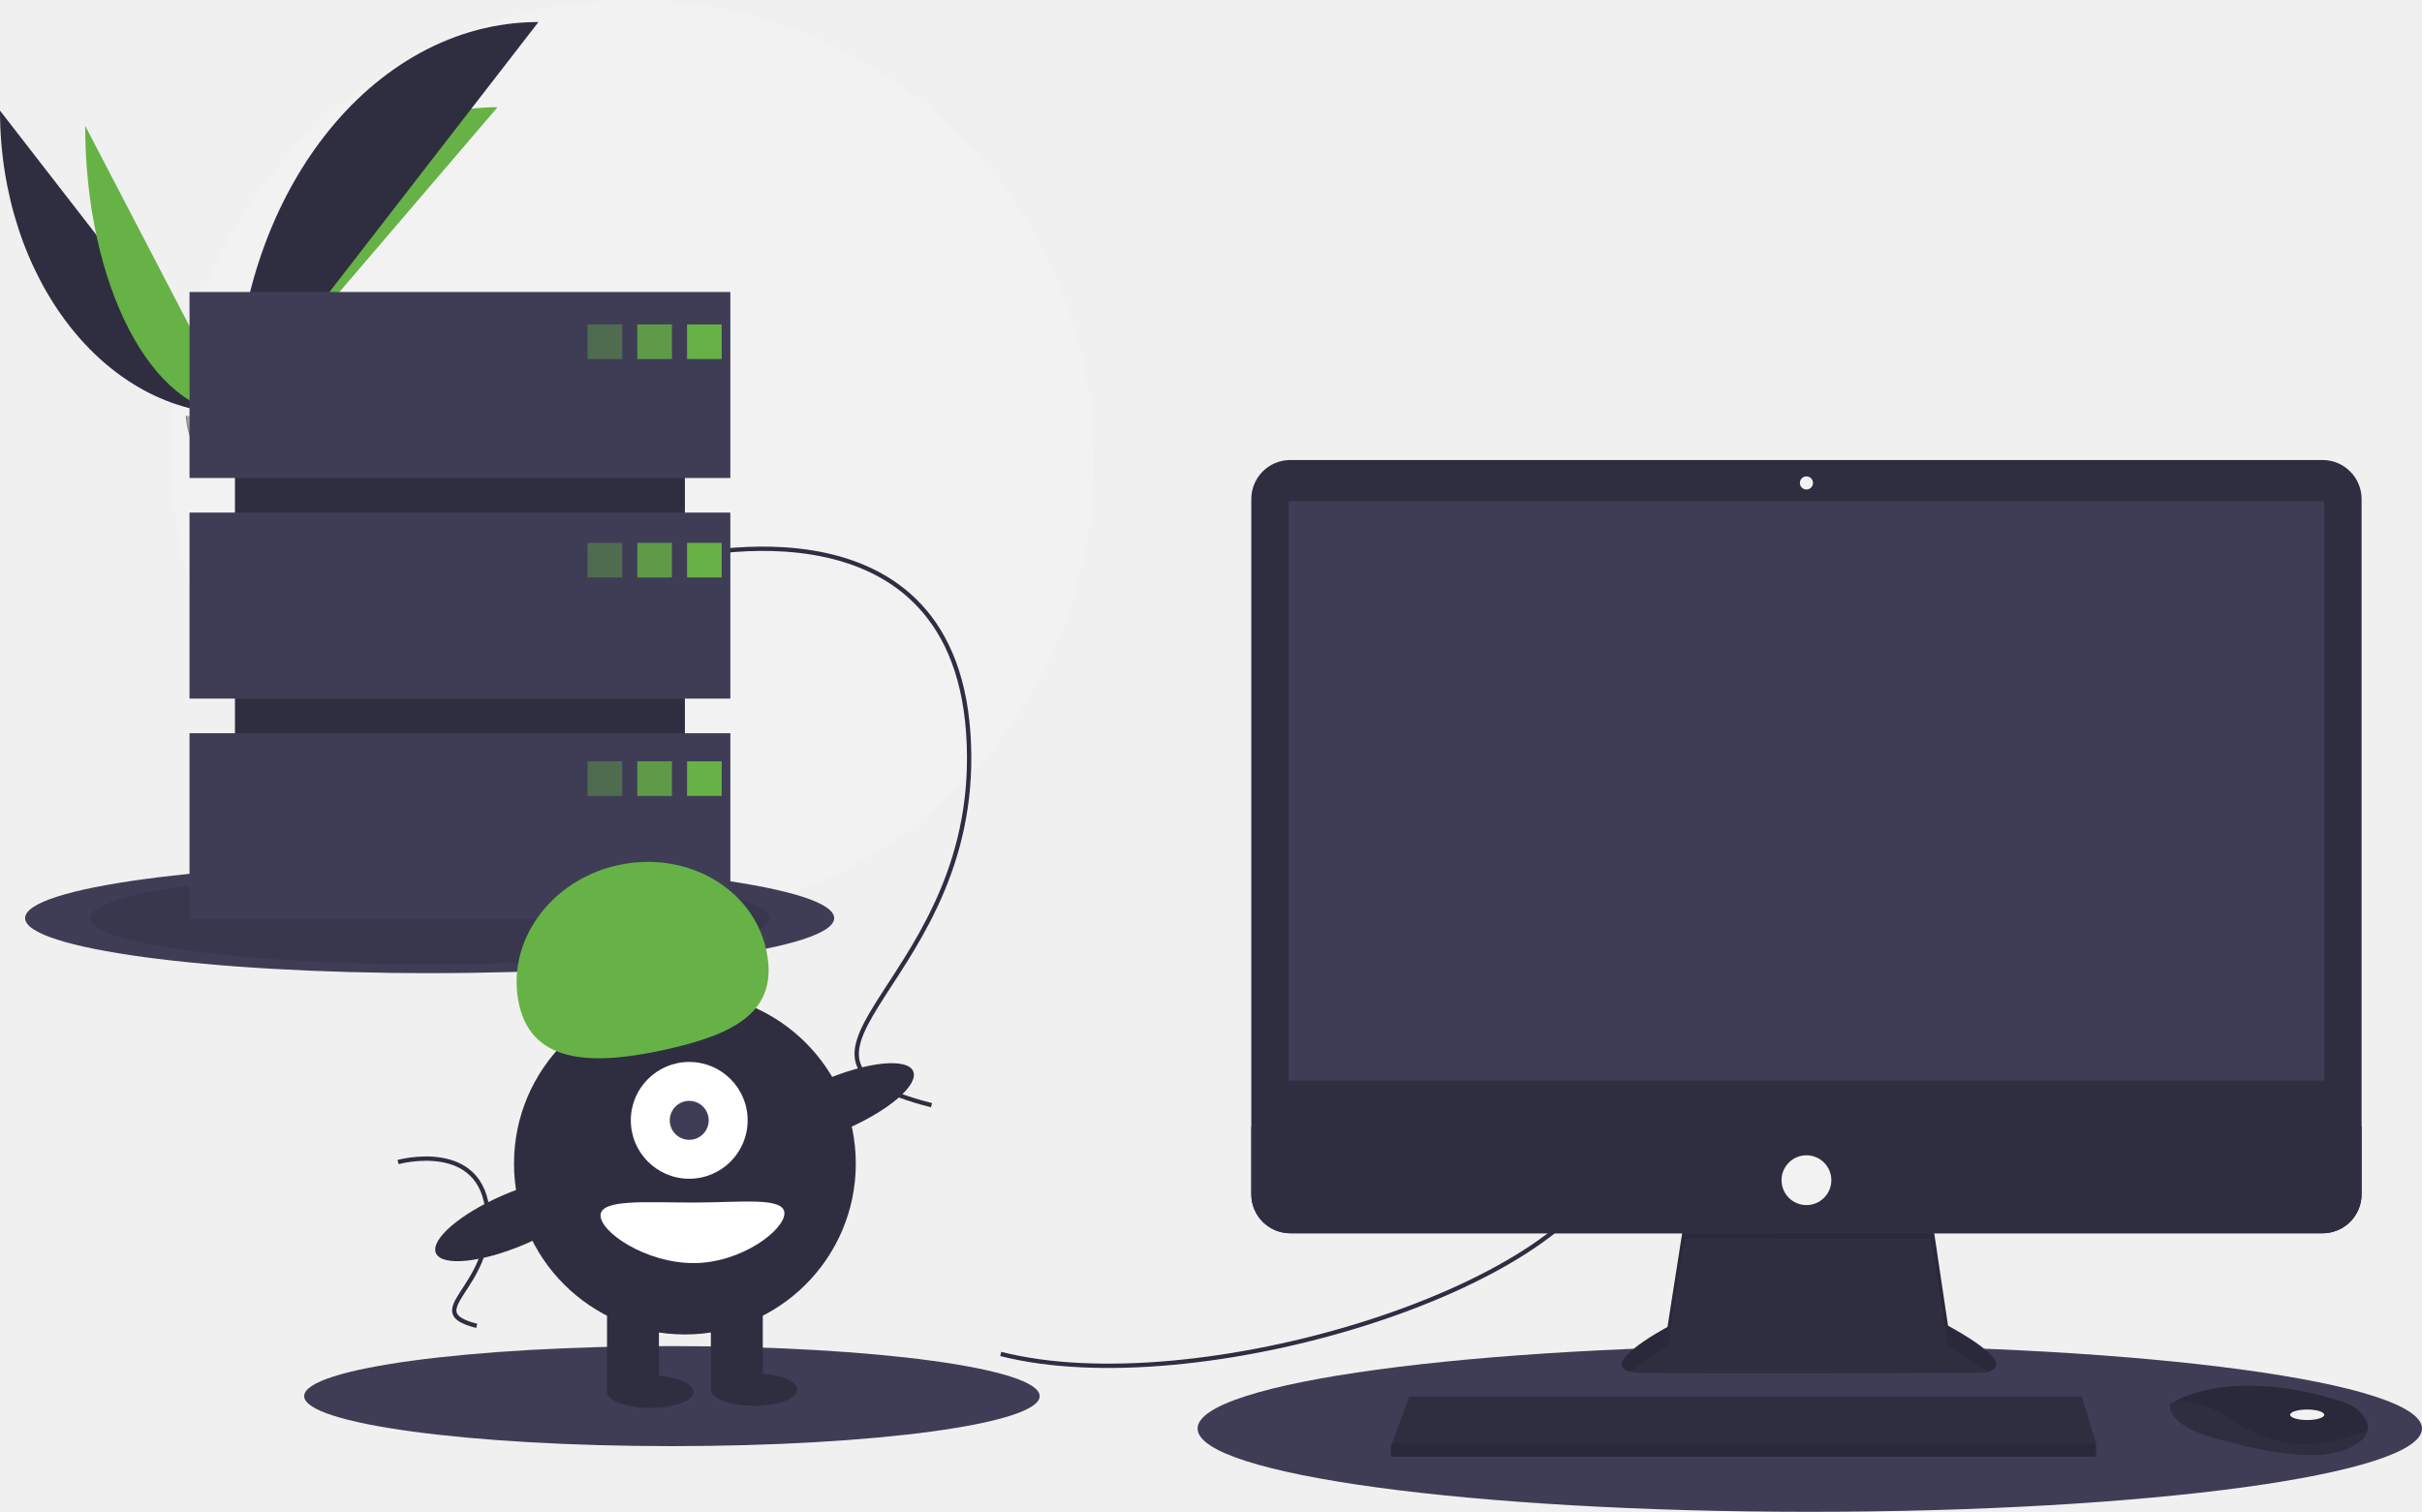
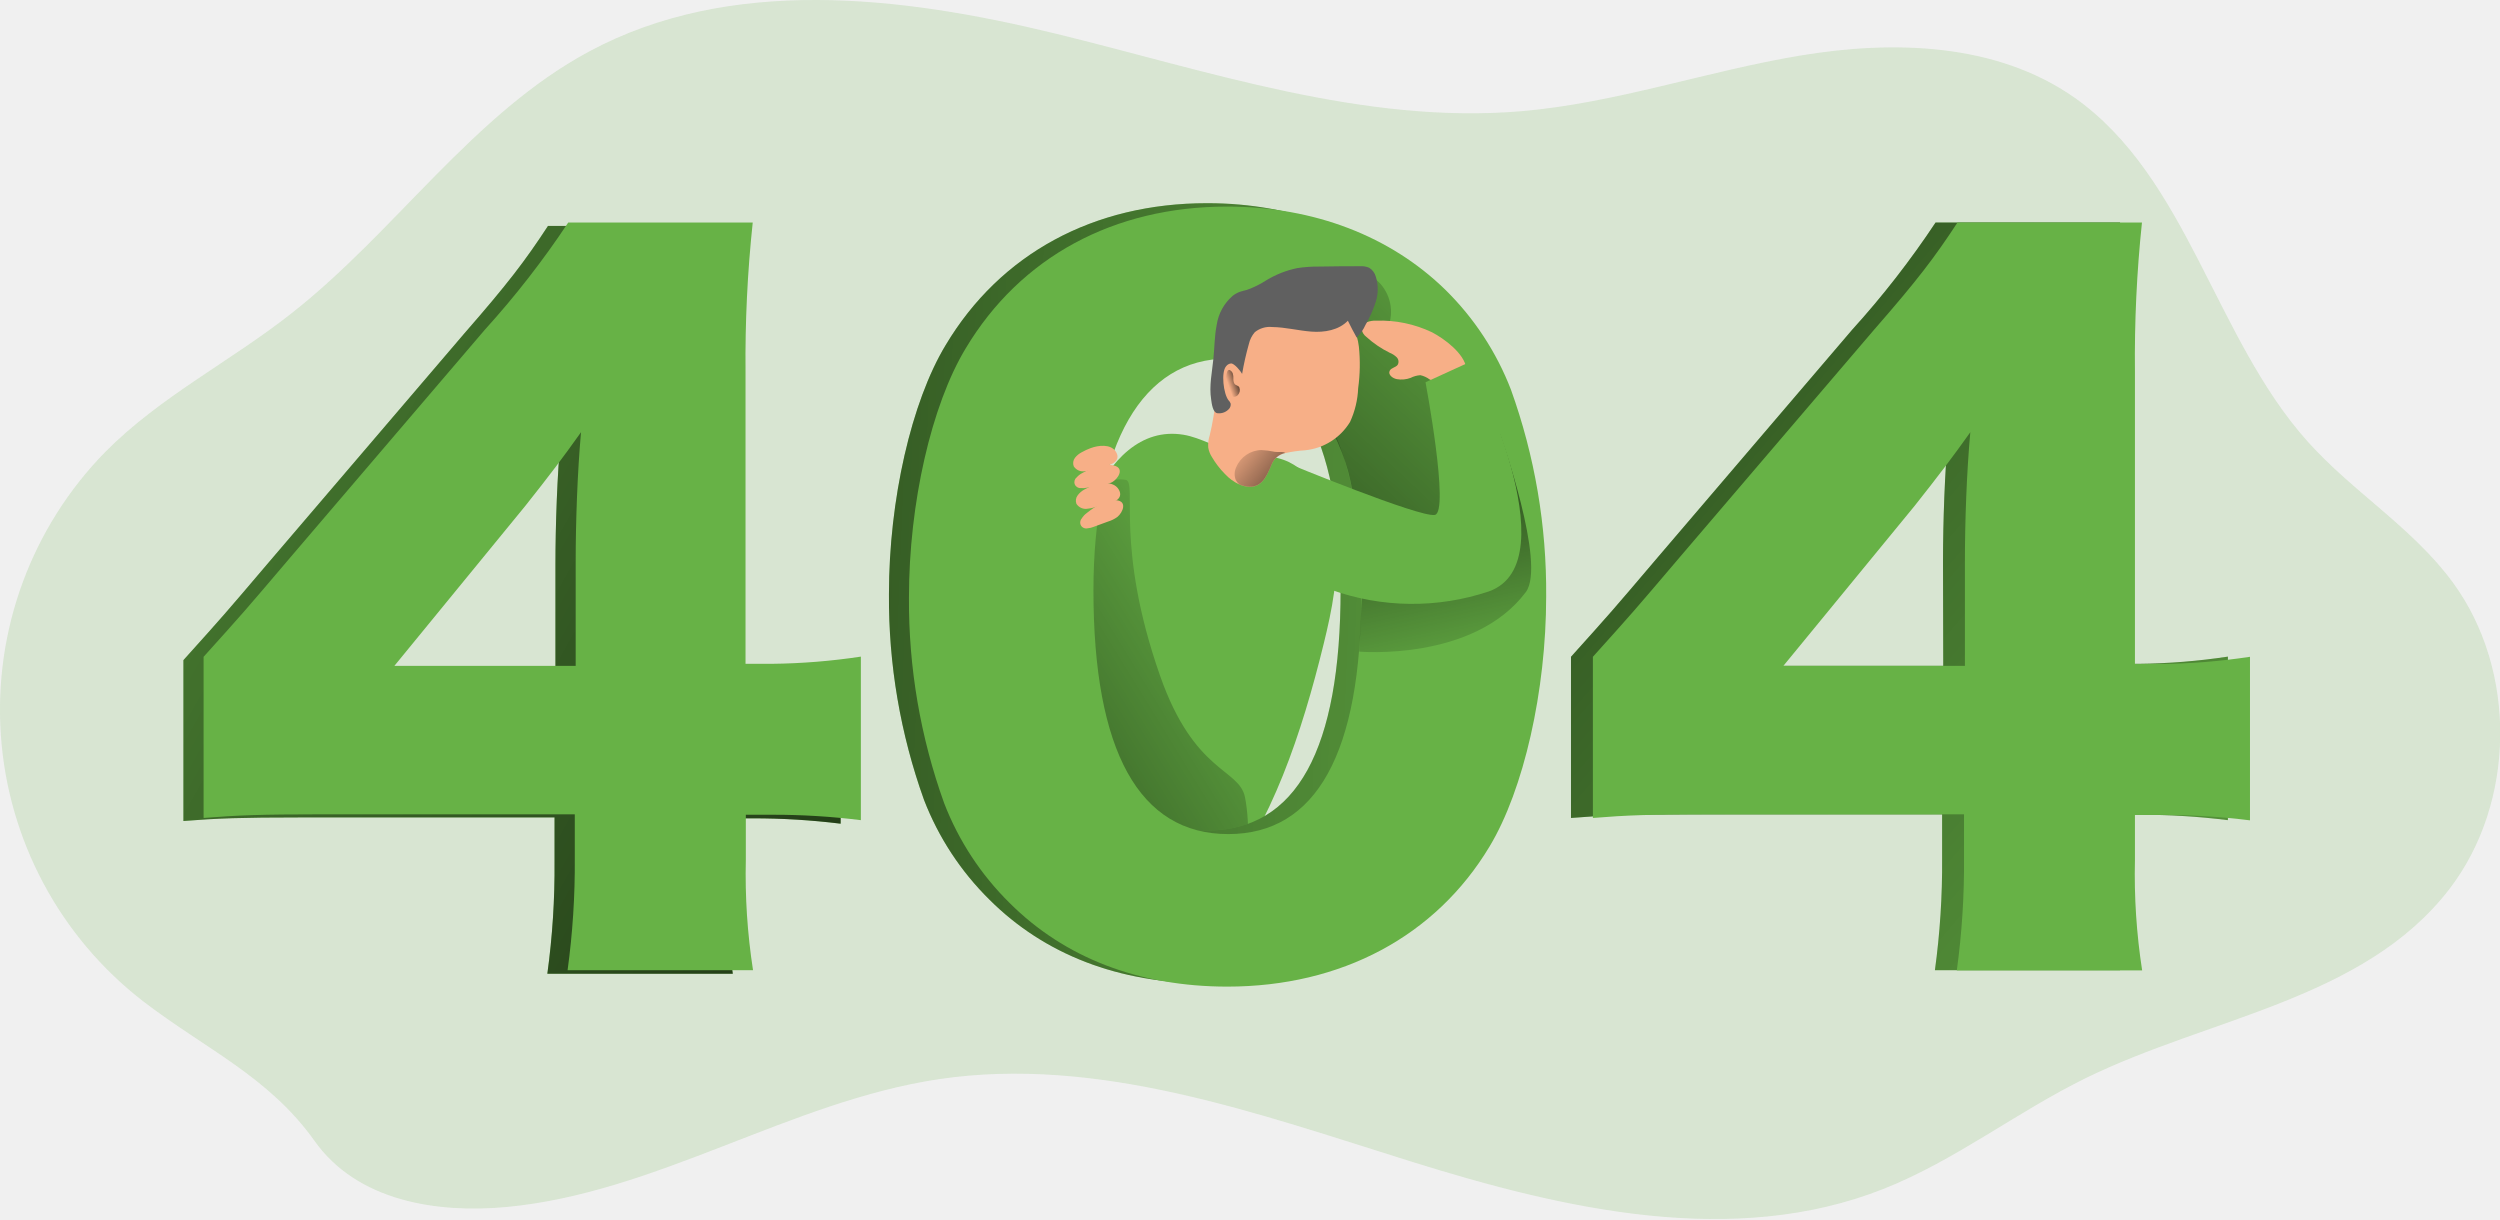
- <svg xmlns="http://www.w3.org/2000/svg" id="aa03ddf9-f8f2-4819-a4ce-be9b0a220741" data-name="Layer 1" width="1119.609" height="699" viewBox="0 0 1119.609 699">
-   <circle cx="292.609" cy="213" r="213" fill="#f2f2f2" />
-   <path d="M31.391,151.642c0,77.498,48.618,140.208,108.701,140.208" transform="translate(-31.39089 -100.5)" fill="#2f2e41" />
-   <path d="M140.092,291.851c0-78.369,54.255-141.784,121.304-141.784" transform="translate(-31.39089 -100.5)" fill="#67b246" />
-   <path d="M70.775,158.668c0,73.615,31.003,133.183,69.316,133.183" transform="translate(-31.39089 -100.5)" fill="#67b246" />
-   <path d="M140.092,291.851c0-100.138,62.71-181.168,140.208-181.168" transform="translate(-31.39089 -100.5)" fill="#2f2e41" />
-   <path d="M117.224,292.839s15.416-.475,20.061-3.783,23.713-7.258,24.866-1.953,23.167,26.388,5.763,26.529-40.439-2.711-45.076-5.535S117.224,292.839,117.224,292.839Z" transform="translate(-31.39089 -100.5)" fill="#a8a8a8" />
-   <path d="M168.224,311.785c-17.404.14-40.439-2.711-45.076-5.535-3.531-2.151-4.938-9.869-5.409-13.43-.326.014-.515.02-.515.02s.976,12.433,5.613,15.257,27.672,5.676,45.076,5.535c5.024-.041,6.759-1.828,6.664-4.475C173.879,310.756,171.963,311.755,168.224,311.785Z" transform="translate(-31.39089 -100.5)" opacity="0.2" />
-   <ellipse cx="198.609" cy="424.5" rx="187" ry="25.44" fill="#3f3d56" />
-   <ellipse cx="198.609" cy="424.5" rx="157" ry="21.359" opacity="0.1" />
-   <ellipse cx="836.609" cy="660.5" rx="283" ry="38.5" fill="#3f3d56" />
-   <ellipse cx="310.609" cy="645.5" rx="170" ry="23.127" fill="#3f3d56" />
-   <path d="M494,726.5c90,23,263-30,282-90" transform="translate(-31.39089 -100.5)" fill="none" stroke="#2f2e41" stroke-miterlimit="10" stroke-width="2" />
-   <path d="M341,359.5s130-36,138,80-107,149-17,172" transform="translate(-31.39089 -100.5)" fill="none" stroke="#2f2e41" stroke-miterlimit="10" stroke-width="2" />
-   <path d="M215.402,637.783s39.072-10.82,41.477,24.044-32.16,44.783-5.109,51.696" transform="translate(-31.39089 -100.5)" fill="none" stroke="#2f2e41" stroke-miterlimit="10" stroke-width="2" />
-   <path d="M810.096,663.74,802.218,714.035s-38.782,20.603-11.513,21.209,155.733,0,155.733,0,24.845,0-14.543-21.815l-7.878-52.719Z" transform="translate(-31.39089 -100.5)" fill="#2f2e41" />
-   <path d="M785.219,734.698c6.193-5.51,16.999-11.252,16.999-11.252l7.878-50.295,113.922.107,7.878,49.582c9.185,5.087,14.875,8.987,18.204,11.978,5.059-1.154,10.587-5.444-18.204-21.389l-7.878-52.719-113.922,3.03L802.218,714.035S769.63,731.35,785.219,734.698Z" transform="translate(-31.39089 -100.5)" opacity="0.1" />
-   <rect x="578.433" y="212.689" width="513.253" height="357.52" rx="18.046" fill="#2f2e41" />
-   <rect x="595.703" y="231.777" width="478.713" height="267.837" fill="#3f3d56" />
-   <circle cx="835.059" cy="223.293" r="3.03" fill="#f2f2f2" />
-   <path d="M1123.077,621.322V652.663a18.043,18.043,0,0,1-18.046,18.046H627.869A18.043,18.043,0,0,1,609.824,652.663V621.322Z" transform="translate(-31.39089 -100.5)" fill="#2f2e41" />
-   <polygon points="968.978 667.466 968.978 673.526 642.968 673.526 642.968 668.678 643.417 667.466 651.452 645.651 962.312 645.651 968.978 667.466" fill="#2f2e41" />
-   <path d="M1125.828,762.034c-.594,2.539-2.836,5.217-7.902,7.75-18.179,9.089-55.143-2.424-55.143-2.424s-28.48-4.848-28.48-17.573a22.725,22.725,0,0,1,2.497-1.485c7.643-4.044,32.984-14.021,77.918.422a18.739,18.739,0,0,1,8.541,5.597C1125.079,756.454,1126.507,759.157,1125.828,762.034Z" transform="translate(-31.39089 -100.5)" fill="#2f2e41" />
-   <path d="M1125.828,762.034c-22.251,8.526-42.084,9.162-62.439-4.975-10.265-7.126-19.591-8.89-26.59-8.756,7.643-4.044,32.984-14.021,77.918.422a18.739,18.739,0,0,1,8.541,5.597C1125.079,756.454,1126.507,759.157,1125.828,762.034Z" transform="translate(-31.39089 -100.5)" opacity="0.1" />
-   <ellipse cx="1066.538" cy="654.135" rx="7.878" ry="2.424" fill="#f2f2f2" />
-   <circle cx="835.059" cy="545.667" r="11.513" fill="#f2f2f2" />
-   <polygon points="968.978 667.466 968.978 673.526 642.968 673.526 642.968 668.678 643.417 667.466 968.978 667.466" opacity="0.1" />
-   <rect x="108.609" y="159" width="208" height="242" fill="#2f2e41" />
-   <rect x="87.609" y="135" width="250" height="86" fill="#3f3d56" />
-   <rect x="87.609" y="237" width="250" height="86" fill="#3f3d56" />
-   <rect x="87.609" y="339" width="250" height="86" fill="#3f3d56" />
-   <rect x="271.609" y="150" width="16" height="16" fill="#67b246" opacity="0.4" />
-   <rect x="294.609" y="150" width="16" height="16" fill="#67b246" opacity="0.8" />
-   <rect x="317.609" y="150" width="16" height="16" fill="#67b246" />
-   <rect x="271.609" y="251" width="16" height="16" fill="#67b246" opacity="0.4" />
-   <rect x="294.609" y="251" width="16" height="16" fill="#67b246" opacity="0.8" />
-   <rect x="317.609" y="251" width="16" height="16" fill="#67b246" />
-   <rect x="271.609" y="352" width="16" height="16" fill="#67b246" opacity="0.4" />
-   <rect x="294.609" y="352" width="16" height="16" fill="#67b246" opacity="0.8" />
-   <rect x="317.609" y="352" width="16" height="16" fill="#67b246" />
-   <circle cx="316.609" cy="538" r="79" fill="#2f2e41" />
-   <rect x="280.609" y="600" width="24" height="43" fill="#2f2e41" />
-   <rect x="328.609" y="600" width="24" height="43" fill="#2f2e41" />
-   <ellipse cx="300.609" cy="643.5" rx="20" ry="7.5" fill="#2f2e41" />
-   <ellipse cx="348.609" cy="642.5" rx="20" ry="7.5" fill="#2f2e41" />
-   <circle cx="318.609" cy="518" r="27" fill="#fff" />
-   <circle cx="318.609" cy="518" r="9" fill="#3f3d56" />
-   <path d="M271.367,565.032c-6.379-28.568,14.012-57.434,45.544-64.475s62.265,10.41,68.644,38.978-14.519,39.104-46.051,46.145S277.746,593.6,271.367,565.032Z" transform="translate(-31.39089 -100.5)" fill="#67b246" />
-   <ellipse cx="417.215" cy="611.344" rx="39.5" ry="12.4" transform="translate(-238.2867 112.9804) rotate(-23.17116)" fill="#2f2e41" />
-   <ellipse cx="269.215" cy="664.344" rx="39.5" ry="12.4" transform="translate(-271.0797 59.02084) rotate(-23.17116)" fill="#2f2e41" />
-   <path d="M394,661.5c0,7.732-19.909,23-42,23s-43-14.268-43-22,20.909-6,43-6S394,653.768,394,661.5Z" transform="translate(-31.39089 -100.5)" fill="#fff" />
+ <svg xmlns="http://www.w3.org/2000/svg" xmlns:xlink="http://www.w3.org/1999/xlink" id="Layer_1" data-name="Layer 1" viewBox="0 0 420.07 204.87">
+   <defs>
+     <linearGradient id="linear-gradient" x1="-65" y1="72.16" x2="262.93" y2="255.66" gradientUnits="userSpaceOnUse">
+       <stop offset="0" stop-opacity="0" />
+       <stop offset="0.99" />
+     </linearGradient>
+     <linearGradient id="linear-gradient-2" x1="217.16" y1="164.75" x2="115.32" y2="227.42" xlink:href="#linear-gradient" />
+     <linearGradient id="linear-gradient-3" x1="425.36" y1="249.21" x2="137.36" y2="3.69" xlink:href="#linear-gradient" />
+     <linearGradient id="linear-gradient-4" x1="295.89" y1="167.21" x2="-18.16" y2="154.47" xlink:href="#linear-gradient" />
+     <linearGradient id="linear-gradient-5" x1="259.24" y1="105.38" x2="169.04" y2="201.94" xlink:href="#linear-gradient" />
+     <linearGradient id="linear-gradient-6" x1="246.43" y1="180.33" x2="233.21" y2="117.97" xlink:href="#linear-gradient" />
+     <linearGradient id="linear-gradient-7" x1="206.63" y1="128.36" x2="209.22" y2="127.46" xlink:href="#linear-gradient" />
+     <linearGradient id="linear-gradient-8" x1="207.32" y1="138.38" x2="222.61" y2="150.91" xlink:href="#linear-gradient" />
+   </defs>
+   <path d="M24.31,232A61.89,61.89,0,0,1,18,139.67c9.16-9.24,21-15.18,31.16-23.18,17.57-13.75,30.58-33.61,50.18-44.11,23.6-12.65,52.2-9.31,78.12-3S229.42,84.73,256,82.45c15.83-1.37,31.07-6.73,46.75-9.34s32.88-2.14,46,7c19.1,13.39,23.64,40.45,39.31,57.9,7.59,8.46,17.67,14.48,24.39,23.68,10.81,14.79,10.53,37-.65,51.51-14.32,18.55-40.16,21.49-61,31.69-11.6,5.68-22,13.87-34,18.63-25.22,10-53.59,3.49-79.45-4.59s-52.5-17.8-79.27-13.84c-25,3.72-47.53,19.15-72.74,21.49-11.7,1.09-25.06-1-32.21-11.1C45.44,244.65,34.72,240,24.31,232Z" transform="translate(-0.27 -63.77)" fill="#67b246" opacity="0.18" style="isolation:isolate" />
+   <path d="M31.09,174.69c6.79-7.55,6.79-7.55,14.49-16.61l32.77-38.35c7.25-8.31,10.12-12.08,14-18h31a217,217,0,0,0-1.21,25.06V175.9h4.38a105.88,105.88,0,0,0,15-1.21v27.48a120.64,120.64,0,0,0-14.8-.9h-4.53v7.55a105.46,105.46,0,0,0,1.21,18.57H92.24a131,131,0,0,0,1.21-18.87v-7.4H50.72c-9.82,0-14,.15-19.63.6Zm62.51-16c0-6.8.3-15.1.91-21.75-3,4.23-5.29,7.25-9.36,12.38L63.1,176.2H93.6Z" transform="translate(-0.27 -63.77)" fill="#67b246" />
+   <path d="M31.09,174.69c6.79-7.55,6.79-7.55,14.49-16.61l32.77-38.35c7.25-8.31,10.12-12.08,14-18h31a217,217,0,0,0-1.21,25.06V175.9h4.38a105.88,105.88,0,0,0,15-1.21v27.48a120.64,120.64,0,0,0-14.8-.9h-4.53v7.55a105.46,105.46,0,0,0,1.21,18.57H92.24a131,131,0,0,0,1.21-18.87v-7.4H50.72c-9.82,0-14,.15-19.63.6Zm62.51-16c0-6.8.3-15.1.91-21.75-3,4.23-5.29,7.25-9.36,12.38L63.1,176.2H93.6Z" transform="translate(-0.27 -63.77)" fill="url(#linear-gradient)" />
+   <path d="M199.13,136.82c3,.5,5.79,2.34,8.8,3,2.63.6,5.4.29,8,1.21,4.85,1.72,8,7.57,8.69,13.44s-.54,11.81-1.94,17.51C219,187,214,202,205,213.39c-.63.79-1.39,1.62-2.32,1.6a3.22,3.22,0,0,1-1.73-.81,28.88,28.88,0,0,1-5.15-4.51c-2.4-2.89-3.79-6.7-5-10.48-3.41-10.64-9.92-17.38-11.13-28.66C178.35,158.7,184.82,134.46,199.13,136.82Z" transform="translate(-0.27 -63.77)" fill="#67b246" />
+   <path d="M189.45,144.4a5.39,5.39,0,0,0-3.71.67,10.08,10.08,0,0,0-4.59,6.54,25.28,25.28,0,0,0-.29,8.19,110.85,110.85,0,0,0,4.63,23.58c.7,2.22-1.3,7.49.15,9.31,1.18,1.48.59,10.37,2.13,11.47,4.27,3.08,13.14,1.38,17.41,4.46,5.53,4,5.16-6.56,4.28-10.91-1-4.85-8.51-4-14.26-20.38C187.55,155.53,191.41,144.85,189.45,144.4Z" transform="translate(-0.27 -63.77)" fill="url(#linear-gradient-2)" />
+   <path d="M264.24,174.13c6.79-7.55,6.79-7.55,14.49-16.61l32.77-38.36a150.72,150.72,0,0,0,14-18h31a217,217,0,0,0-1.21,25.07v49.08h4.38a107.39,107.39,0,0,0,14.95-1.21v27.48a118.69,118.69,0,0,0-14.8-.91h-4.53v7.55a105.32,105.32,0,0,0,1.21,18.57H325.39A131,131,0,0,0,326.6,208v-7.4H283.87c-9.82,0-14.05.15-19.63.61Zm62.51-16c0-6.8.3-15.1.9-21.74-3,4.22-5.28,7.24-9.36,12.38l-22,26.88h30.5Z" transform="translate(-0.27 -63.77)" fill="#67b246" />
+   <path d="M264.24,174.13c6.79-7.55,6.79-7.55,14.49-16.61l32.77-38.36a150.72,150.72,0,0,0,14-18h31a217,217,0,0,0-1.21,25.07v49.08h4.38a107.39,107.39,0,0,0,14.95-1.21v27.48a118.69,118.69,0,0,0-14.8-.91h-4.53v7.55a105.32,105.32,0,0,0,1.21,18.57H325.39A131,131,0,0,0,326.6,208v-7.4H283.87c-9.82,0-14.05.15-19.63.61Zm62.51-16c0-6.8.3-15.1.9-21.74-3,4.22-5.28,7.24-9.36,12.38l-22,26.88h30.5Z" transform="translate(-0.27 -63.77)" fill="url(#linear-gradient-3)" />
+   <path d="M166.53,214.94a47.64,47.64,0,0,1-11-16.77,100.34,100.34,0,0,1-5.89-34.58c0-15.85,3.78-32.31,9.52-41.82,9.21-15.41,24.91-23.86,43.94-23.86,14.65,0,27.48,5,36.69,14a47.6,47.6,0,0,1,11,16.76,100.62,100.62,0,0,1,5.88,34.73c0,15.86-3.77,32.47-9.51,42C238.1,220.52,222.25,229,203.07,229,188.27,229,175.74,224.14,166.53,214.94Zm14-52.55c0,27,7.7,40.92,22.65,40.92s22.35-13.59,22.35-40.47c0-25.82-7.85-39.41-22.5-39.41C188.88,123.43,180.57,137.77,180.57,162.39Z" transform="translate(-0.27 -63.77)" fill="#67b246" />
+   <path d="M166.53,214.94a47.64,47.64,0,0,1-11-16.77,100.34,100.34,0,0,1-5.89-34.58c0-15.85,3.78-32.31,9.52-41.82,9.21-15.41,24.91-23.86,43.94-23.86,14.65,0,27.48,5,36.69,14a47.6,47.6,0,0,1,11,16.76,100.62,100.62,0,0,1,5.88,34.73c0,15.86-3.77,32.47-9.51,42C238.1,220.52,222.25,229,203.07,229,188.27,229,175.74,224.14,166.53,214.94Zm14-52.55c0,27,7.7,40.92,22.65,40.92s22.35-13.59,22.35-40.47c0-25.82-7.85-39.41-22.5-39.41C188.88,123.43,180.57,137.77,180.57,162.39Z" transform="translate(-0.27 -63.77)" fill="url(#linear-gradient-4)" />
+   <path d="M34.48,174.13c6.8-7.55,6.8-7.55,14.5-16.61l32.77-38.36a150.72,150.72,0,0,0,14-18h31a217,217,0,0,0-1.21,25.07v49.08h4.38a107.39,107.39,0,0,0,15-1.21v27.48a118.69,118.69,0,0,0-14.8-.91h-4.53v7.55a105.32,105.32,0,0,0,1.21,18.57H95.64A131,131,0,0,0,96.85,208v-7.4H54.11c-9.81,0-14,.15-19.63.61Zm62.52-16c0-6.8.3-15.1.9-21.74-3,4.22-5.28,7.24-9.36,12.38l-22,26.88H97Z" transform="translate(-0.27 -63.77)" fill="#67b246" />
+   <path d="M169.92,215.5a47.62,47.62,0,0,1-11-16.76A100.34,100.34,0,0,1,153,164.16c0-15.85,3.78-32.31,9.52-41.83,9.21-15.4,24.91-23.85,43.94-23.85,14.64,0,27.48,5,36.69,14a47.48,47.48,0,0,1,11,16.76A100.35,100.35,0,0,1,260.07,164c0,15.85-3.77,32.47-9.51,42-9.06,15.1-24.92,23.55-44.09,23.55C191.67,229.54,179.14,224.71,169.92,215.5ZM184,163c0,27,7.7,40.92,22.65,40.92,14.8,0,22.35-13.59,22.35-40.46,0-25.83-7.86-39.42-22.5-39.42C192.27,124,184,138.34,184,163Z" transform="translate(-0.27 -63.77)" fill="#67b246" />
+   <path d="M231.1,110.45a7.06,7.06,0,0,1,2.71,7.34,14.34,14.34,0,0,1,9.74,5.2,18.8,18.8,0,0,1,3.75,9.77,51.3,51.3,0,0,1-.23,10.58,11,11,0,0,1-.74,3.54,7.5,7.5,0,0,1-5.13,3.85,22.09,22.09,0,0,1-6.6.31l-5.25-.28a1.08,1.08,0,0,1-.5-.11,1,1,0,0,1-.35-.72c-.36-2.15-.91-3.09-1.3-5.24a33.51,33.51,0,0,0-5.6-12.59,4.72,4.72,0,0,1-1-1.95,5.29,5.29,0,0,1,.64-2.86A39.39,39.39,0,0,0,223,122a55.82,55.82,0,0,1,1.65-6.38,9.36,9.36,0,0,1,4-5.08" transform="translate(-0.27 -63.77)" fill="url(#linear-gradient-5)" />
+   <path d="M228.65,173.26s19.22,1.7,28-10c3.5-4.64-4.3-26.5-4.3-26.5l-8.87,15.88-14,3.18Z" transform="translate(-0.27 -63.77)" fill="url(#linear-gradient-6)" />
+   <path d="M267.92,174.13c6.79-7.55,6.79-7.55,14.49-16.61l32.77-38.36c7.25-8.3,10.12-12.08,14-18h31A217,217,0,0,0,359,126.26v49.08h4.38a107.39,107.39,0,0,0,14.95-1.21v27.48a118.69,118.69,0,0,0-14.8-.91H359v7.55a105.32,105.32,0,0,0,1.21,18.57H329.07A131,131,0,0,0,330.28,208v-7.4H287.55c-9.82,0-14.05.15-19.63.61Zm62.51-16c0-6.8.3-15.1.91-21.74-3,4.22-5.29,7.24-9.36,12.38l-22.05,26.88h30.5Z" transform="translate(-0.27 -63.77)" fill="#67b246" />
+   <path d="M183.55,139.06a10.18,10.18,0,0,0-1.5.69,3.47,3.47,0,0,0-1.16.95,1.48,1.48,0,0,0-.2,1.43,1.86,1.86,0,0,0,1.93.81c1.23-.12,2.37-.73,3.6-.94s2.39-1.06,1.52-2.37S184.78,138.6,183.55,139.06Z" transform="translate(-0.27 -63.77)" fill="#f7af87" />
+   <path d="M187.47,142c-1.8-.47-3.68.32-5.3,1.23a3.13,3.13,0,0,0-1,.77,1,1,0,0,0,.69,1.78,3.39,3.39,0,0,0,1.1-.07l2.49-.43a5.34,5.34,0,0,0,1.67-.48C188.25,144.14,189.21,142.43,187.47,142Z" transform="translate(-0.27 -63.77)" fill="#f7af87" />
+   <path d="M184,145.31a11.38,11.38,0,0,0-1.5.7,3.47,3.47,0,0,0-1.16,1,1.49,1.49,0,0,0-.2,1.42,1.86,1.86,0,0,0,1.93.81c1.23-.12,2.37-.73,3.6-.94s2.39-1.05,1.52-2.37S185.21,144.85,184,145.31Z" transform="translate(-0.27 -63.77)" fill="#f7af87" />
+   <path d="M187.88,147.83c-1.85-.15-3.56,1-5,2.14a3.28,3.28,0,0,0-.87.95,1,1,0,0,0,1,1.62,3.3,3.3,0,0,0,1.06-.26l2.37-.87a5.34,5.34,0,0,0,1.57-.77C189,149.82,189.67,148,187.88,147.83Z" transform="translate(-0.27 -63.77)" fill="#f7af87" />
+   <path d="M240.88,119.6a20.16,20.16,0,0,0-9.35-1.95,3.9,3.9,0,0,0-1.6.26,1.4,1.4,0,0,0-.84,1.28,1.94,1.94,0,0,0,.76,1.18,17,17,0,0,0,3.94,2.68,3.51,3.51,0,0,1,1.16.75,1.06,1.06,0,0,1,.17,1.27c-.33.46-1.09.48-1.34,1-.33.65.5,1.29,1.22,1.41a4.43,4.43,0,0,0,2.28-.21,4.25,4.25,0,0,1,1.64-.46,4,4,0,0,1,1.56.71c1.58.9,6.49.93,6.18-1.81C246.37,123.17,242.9,120.65,240.88,119.6Z" transform="translate(-0.27 -63.77)" fill="#f7af87" />
+   <path d="M216.72,141.65s22.11,9.11,24.64,8.64S239.8,128,239.8,128l7.54-3.45s17,33.7,3.08,38.6a40.45,40.45,0,0,1-26.48-.28Z" transform="translate(-0.27 -63.77)" fill="#67b246" />
+   <path d="M228.48,129a14.94,14.94,0,0,1-1.36,5.66,10,10,0,0,1-7.55,4.77,22.39,22.39,0,0,0-3.34.47,3.15,3.15,0,0,0-2.29,1.91c-.89,2.16-1.81,4.35-4.68,3.62a3.6,3.6,0,0,1-.78-.27,7.72,7.72,0,0,1-2.39-1.75,14.39,14.39,0,0,1-2.18-2.84,4.15,4.15,0,0,1-.62-1.58,5.16,5.16,0,0,1,.24-2.05c1-4,1.16-8.53,2.58-12.43a18.24,18.24,0,0,1,7.86-9.42c3.59-2.09,8.58-2.12,11.63.73a10.5,10.5,0,0,1,3,6.2A29.12,29.12,0,0,1,228.48,129Z" transform="translate(-0.27 -63.77)" fill="#f7af87" />
+   <path d="M204.16,124c.19-1.88.18-3.79.55-5.64a8,8,0,0,1,2.67-4.87,4.44,4.44,0,0,1,1.2-.68c.39-.14.8-.22,1.2-.33a15.76,15.76,0,0,0,3.34-1.66,16.49,16.49,0,0,1,5.12-2,22.74,22.74,0,0,1,3.69-.26q3.4-.06,6.83-.06a3.36,3.36,0,0,1,1.57.26,2.53,2.53,0,0,1,1.11,1.48,7.05,7.05,0,0,1,0,4.24,20.22,20.22,0,0,1-1.75,3.92,6.84,6.84,0,0,1-1.46,2.09c-.53-.92-1-1.87-1.48-2.83-1.53,1.59-3.94,2-6.14,1.83s-4.36-.74-6.56-.77a4,4,0,0,0-2.94.87,4.6,4.6,0,0,0-1,2,49.56,49.56,0,0,0-1.13,5c-.26-.49-1.31-1.77-1.86-1.75a1.16,1.16,0,0,0-.81.45c-.91,1-.46,4.67.38,5.73a1.44,1.44,0,0,1,.37.58,1.12,1.12,0,0,1-.24.83,2.23,2.23,0,0,1-1.9.78c-.88,0-1.05-1.68-1.14-2.3C203.41,128.6,203.94,126.27,204.16,124Z" transform="translate(-0.27 -63.77)" fill="#606060" />
+   <path d="M207.67,128.22a1.67,1.67,0,0,1-.16-.83,2.42,2.42,0,0,0-.09-.85,1.09,1.09,0,0,0-.51-.59.38.38,0,0,0-.21,0,.39.39,0,0,0-.23.28,5,5,0,0,0,.11,3.35,1.33,1.33,0,0,0,.77.86,1,1,0,0,0,.91-.28,1.23,1.23,0,0,0,.26-1.27C208.35,128.49,207.88,128.58,207.67,128.22Z" transform="translate(-0.27 -63.77)" fill="url(#linear-gradient-7)" />
+   <path d="M216.23,139.88a3.15,3.15,0,0,0-2.29,1.91c-.89,2.16-1.81,4.35-4.68,3.62a3.6,3.6,0,0,1-.78-.27,2.33,2.33,0,0,1-.58-.75,2.69,2.69,0,0,1,.08-2.1,4.69,4.69,0,0,1,4.22-2.9,13.45,13.45,0,0,1,2.27.3c.46.06,1,0,1.42.05A.87.87,0,0,1,216.23,139.88Z" transform="translate(-0.27 -63.77)" fill="url(#linear-gradient-8)" />
</svg>
